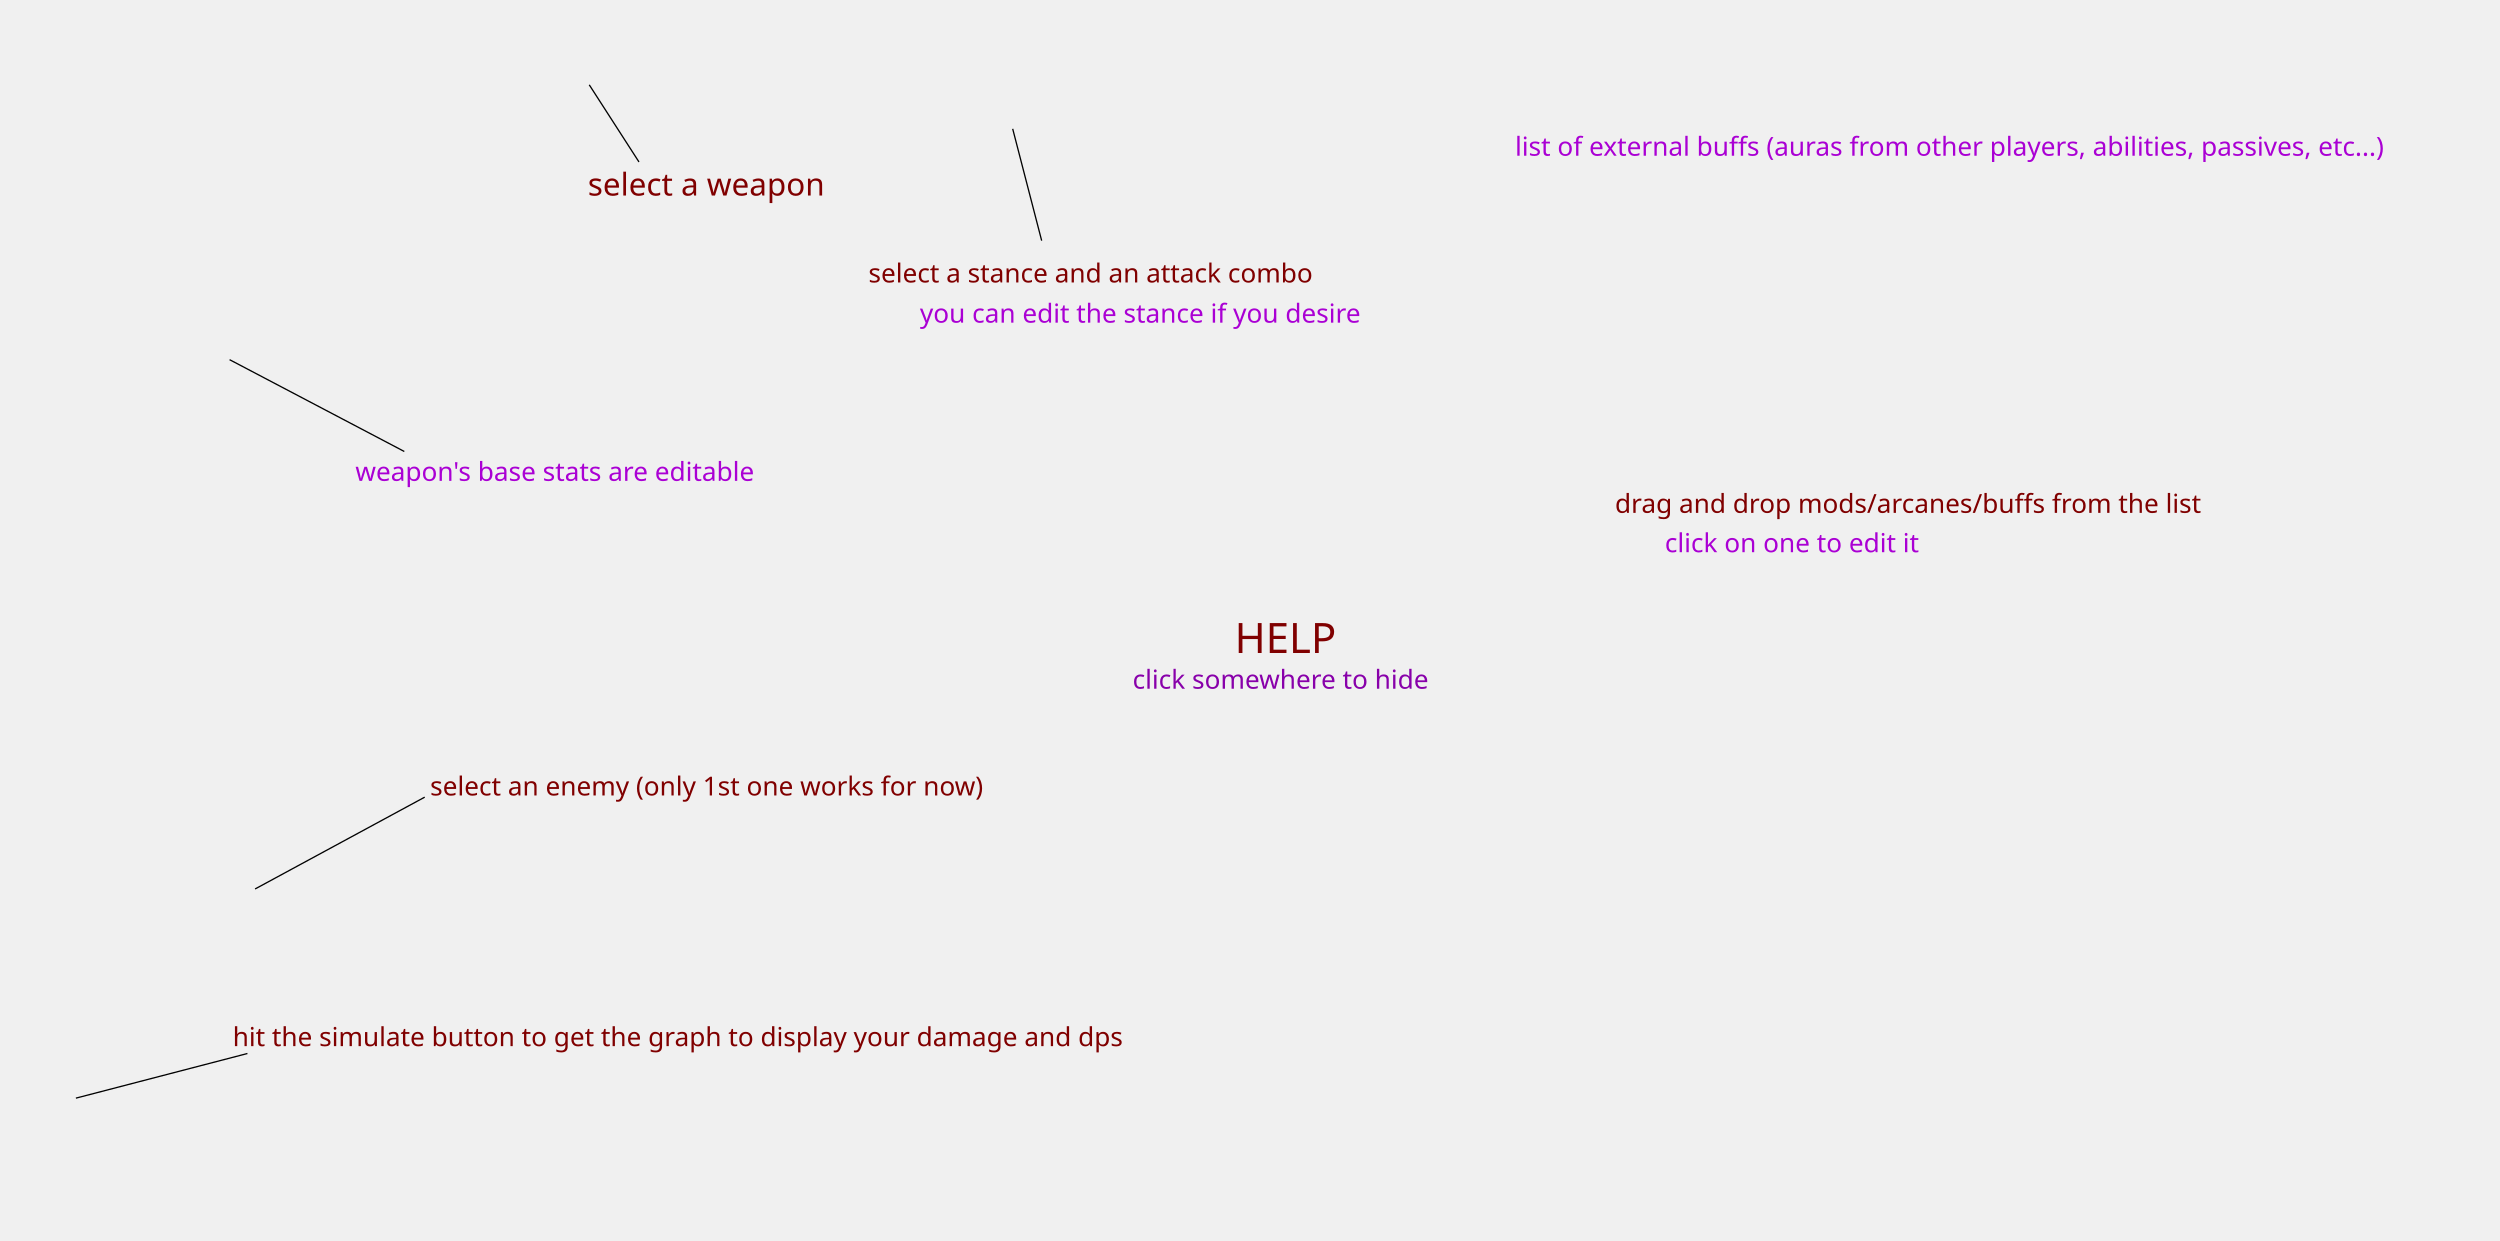
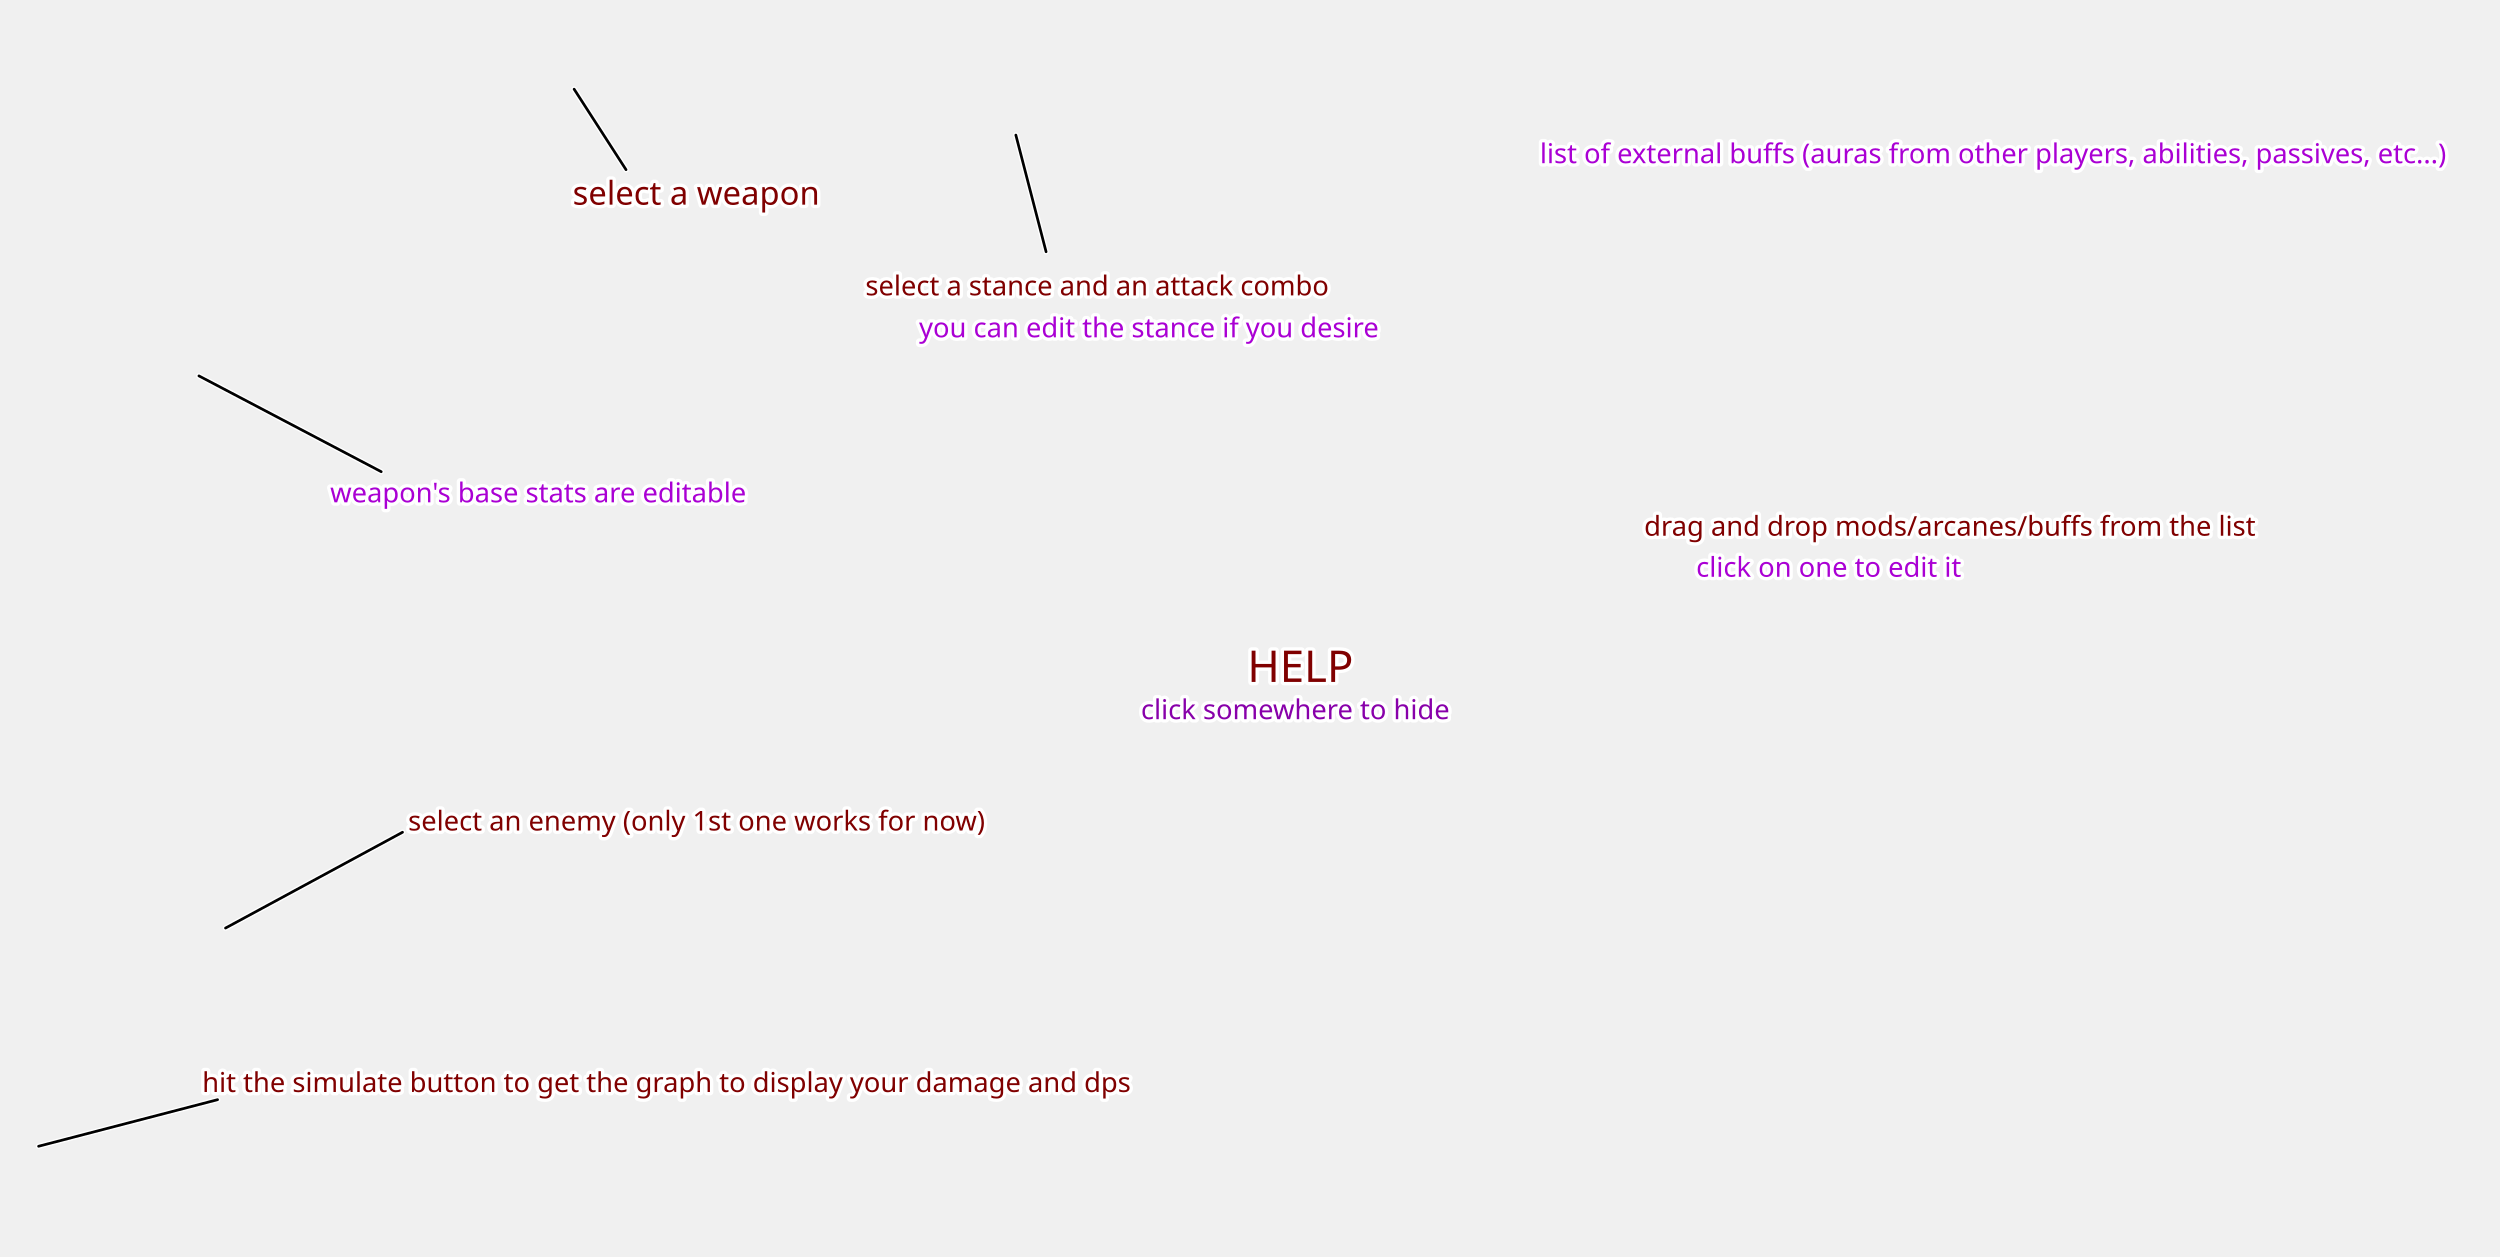
- <svg xmlns="http://www.w3.org/2000/svg" width="505.09mm" height="250.56mm" viewBox="0 0 505.09 250.56" version="1.1" id="svg1" xml:space="preserve">
+ <svg xmlns="http://www.w3.org/2000/svg" width="1830" height="920" viewBox="0 0 484.188 243.417" version="1.1" id="svg1" xml:space="preserve">
  <defs id="defs1" />
-   <g id="layer2">
-     <text xml:space="preserve" style="font-size:6.35px;line-height:1.25;font-family:sans-serif;fill:#800000;stroke-width:0.265" x="118.76" y="39.508" id="text1">
-       <tspan id="tspan1" style="font-size:6.35px;fill:#800000;stroke-width:0.265" x="118.76" y="39.508">select a weapon</tspan>
+   <g id="layer2" style="stroke:#ffffff;stroke-width:0.529;stroke-linecap:round;stroke-linejoin:round;stroke-dasharray:none;stroke-opacity:1;paint-order:stroke fill markers" transform="translate(-7.854681,0.1368344)">
+     <text xml:space="preserve" style="font-size:6.35px;line-height:1.25;font-family:sans-serif;fill:#800000;stroke:#ffffff;stroke-width:1.323;stroke-linecap:round;stroke-linejoin:round;stroke-dasharray:none;stroke-opacity:1;paint-order:stroke fill markers" x="118.76" y="39.508" id="text1">
+       <tspan id="tspan1" style="font-size:6.35px;fill:#800000;stroke:#ffffff;stroke-width:1.323;stroke-linecap:round;stroke-linejoin:round;stroke-dasharray:none;stroke-opacity:1;paint-order:stroke fill markers" x="118.76" y="39.508">select a weapon</tspan>
    </text>
-     <text xml:space="preserve" style="font-size:5.292px;line-height:1.25;font-family:sans-serif;fill:#aa00d4;stroke-width:0.265" x="71.793" y="97.156" id="text2">
-       <tspan id="tspan2" style="fill:#aa00d4;stroke-width:0.265" x="71.793" y="97.156">weapon's base stats are editable</tspan>
+     <text xml:space="preserve" style="font-size:5.292px;line-height:1.25;font-family:sans-serif;fill:#aa00d4;stroke:#ffffff;stroke-width:1.323;stroke-linecap:round;stroke-linejoin:round;stroke-dasharray:none;stroke-opacity:1;paint-order:stroke fill markers" x="71.793" y="97.156" id="text2">
+       <tspan id="tspan2" style="fill:#aa00d4;stroke:#ffffff;stroke-width:1.323;stroke-linecap:round;stroke-linejoin:round;stroke-dasharray:none;stroke-opacity:1;paint-order:stroke fill markers" x="71.793" y="97.156">weapon's base stats are editable</tspan>
    </text>
-     <text xml:space="preserve" style="font-size:5.292px;line-height:1.25;font-family:sans-serif;fill:#800000;stroke-width:0.265" x="86.899" y="160.714" id="text3">
-       <tspan id="tspan3" style="fill:#800000;stroke-width:0.265" x="86.899" y="160.714">select an enemy (only 1st one works for now)</tspan>
+     <text xml:space="preserve" style="font-size:5.292px;line-height:1.25;font-family:sans-serif;fill:#800000;stroke:#ffffff;stroke-width:1.323;stroke-linecap:round;stroke-linejoin:round;stroke-dasharray:none;stroke-opacity:1;paint-order:stroke fill markers" x="86.899" y="160.714" id="text3">
+       <tspan id="tspan3" style="fill:#800000;stroke:#ffffff;stroke-width:1.323;stroke-linecap:round;stroke-linejoin:round;stroke-dasharray:none;stroke-opacity:1;paint-order:stroke fill markers" x="86.899" y="160.714">select an enemy (only 1st one works for now)</tspan>
    </text>
-     <text xml:space="preserve" style="font-size:5.292px;line-height:1.25;font-family:sans-serif;fill:#800000;stroke-width:0.265" x="175.458" y="57.07" id="text4">
-       <tspan id="tspan4" style="fill:#800000;stroke-width:0.265" x="175.458" y="57.07">select a stance and an attack combo</tspan>
+     <text xml:space="preserve" style="font-size:5.292px;line-height:1.25;font-family:sans-serif;fill:#800000;stroke:#ffffff;stroke-width:1.323;stroke-linecap:round;stroke-linejoin:round;stroke-dasharray:none;stroke-opacity:1;paint-order:stroke fill markers" x="175.458" y="57.07" id="text4">
+       <tspan id="tspan4" style="fill:#800000;stroke:#ffffff;stroke-width:1.323;stroke-linecap:round;stroke-linejoin:round;stroke-dasharray:none;stroke-opacity:1;paint-order:stroke fill markers" x="175.458" y="57.07">select a stance and an attack combo</tspan>
    </text>
-     <text xml:space="preserve" style="font-size:5.292px;line-height:1.25;font-family:sans-serif;fill:#aa00d4;stroke-width:0.265" x="185.853" y="65.194" id="text5">
-       <tspan id="tspan5" style="fill:#aa00d4;stroke-width:0.265" x="185.853" y="65.194">you can edit the stance if you desire</tspan>
+     <text xml:space="preserve" style="font-size:5.292px;line-height:1.25;font-family:sans-serif;fill:#aa00d4;stroke:#ffffff;stroke-width:1.323;stroke-linecap:round;stroke-linejoin:round;stroke-dasharray:none;stroke-opacity:1;paint-order:stroke fill markers" x="185.853" y="65.194" id="text5">
+       <tspan id="tspan5" style="fill:#aa00d4;stroke:#ffffff;stroke-width:1.323;stroke-linecap:round;stroke-linejoin:round;stroke-dasharray:none;stroke-opacity:1;paint-order:stroke fill markers" x="185.853" y="65.194">you can edit the stance if you desire</tspan>
    </text>
-     <text xml:space="preserve" style="font-size:5.292px;line-height:1.25;font-family:sans-serif;fill:#aa00d4;stroke-width:0.265" x="306.092" y="31.47" id="text6">
-       <tspan id="tspan6" style="fill:#aa00d4;stroke-width:0.265" x="306.092" y="31.47">list of external buffs (auras from other players, abilities, passives, etc...)</tspan>
+     <text xml:space="preserve" style="font-size:5.292px;line-height:1.25;font-family:sans-serif;fill:#aa00d4;stroke:#ffffff;stroke-width:1.323;stroke-linecap:round;stroke-linejoin:round;stroke-dasharray:none;stroke-opacity:1;paint-order:stroke fill markers" x="306.092" y="31.47" id="text6">
+       <tspan id="tspan6" style="fill:#aa00d4;stroke:#ffffff;stroke-width:1.323;stroke-linecap:round;stroke-linejoin:round;stroke-dasharray:none;stroke-opacity:1;paint-order:stroke fill markers" x="306.092" y="31.47">list of external buffs (auras from other players, abilities, passives, etc...)</tspan>
    </text>
-     <text xml:space="preserve" style="font-size:5.292px;line-height:1.25;font-family:sans-serif;fill:#800000;stroke-width:0.265" x="326.282" y="103.62" id="text7">
-       <tspan id="tspan7" style="fill:#800000;stroke-width:0.265" x="326.282" y="103.62">drag and drop mods/arcanes/buffs from the list</tspan>
+     <text xml:space="preserve" style="font-size:5.292px;line-height:1.25;font-family:sans-serif;fill:#800000;stroke:#ffffff;stroke-width:1.323;stroke-linecap:round;stroke-linejoin:round;stroke-dasharray:none;stroke-opacity:1;paint-order:stroke fill markers" x="326.282" y="103.62" id="text7">
+       <tspan id="tspan7" style="fill:#800000;stroke:#ffffff;stroke-width:1.323;stroke-linecap:round;stroke-linejoin:round;stroke-dasharray:none;stroke-opacity:1;paint-order:stroke fill markers" x="326.282" y="103.62">drag and drop mods/arcanes/buffs from the list</tspan>
    </text>
-     <text xml:space="preserve" style="font-size:5.292px;line-height:1.25;font-family:sans-serif;fill:#aa00d4;stroke-width:0.265" x="336.357" y="111.57" id="text8">
-       <tspan id="tspan8" style="fill:#aa00d4;stroke-width:0.265" x="336.357" y="111.57">click on one to edit it</tspan>
+     <text xml:space="preserve" style="font-size:5.292px;line-height:1.25;font-family:sans-serif;fill:#aa00d4;stroke:#ffffff;stroke-width:1.323;stroke-linecap:round;stroke-linejoin:round;stroke-dasharray:none;stroke-opacity:1;paint-order:stroke fill markers" x="336.357" y="111.57" id="text8">
+       <tspan id="tspan8" style="fill:#aa00d4;stroke:#ffffff;stroke-width:1.323;stroke-linecap:round;stroke-linejoin:round;stroke-dasharray:none;stroke-opacity:1;paint-order:stroke fill markers" x="336.357" y="111.57">click on one to edit it</tspan>
    </text>
-     <text xml:space="preserve" style="font-size:5.292px;line-height:1.25;font-family:sans-serif;fill:#800000;stroke-width:0.265" x="47.01" y="211.362" id="text9">
-       <tspan id="tspan9" style="fill:#800000;stroke-width:0.265" x="47.01" y="211.362">hit the simulate button to get the graph to display your damage and dps</tspan>
+     <text xml:space="preserve" style="font-size:5.292px;line-height:1.25;font-family:sans-serif;fill:#800000;stroke:#ffffff;stroke-width:1.323;stroke-linecap:round;stroke-linejoin:round;stroke-dasharray:none;stroke-opacity:1;paint-order:stroke fill markers" x="47.01" y="211.362" id="text9">
+       <tspan id="tspan9" style="fill:#800000;stroke:#ffffff;stroke-width:1.323;stroke-linecap:round;stroke-linejoin:round;stroke-dasharray:none;stroke-opacity:1;paint-order:stroke fill markers" x="47.01" y="211.362">hit the simulate button to get the graph to display your damage and dps</tspan>
    </text>
-     <path style="fill:none;stroke:#000000;stroke-width:0.265px;stroke-linecap:butt;stroke-linejoin:miter;stroke-opacity:1" d="m 119.049,17.136 10.05,15.59" id="path9" />
-     <path style="fill:none;stroke:#000000;stroke-width:0.265px;stroke-linecap:butt;stroke-linejoin:miter;stroke-opacity:1" d="M 81.685,91.219 46.383,72.666" id="path10" />
-     <path style="fill:none;stroke:#000000;stroke-width:0.265px;stroke-linecap:butt;stroke-linejoin:miter;stroke-opacity:1" d="m 49.99,212.845 -34.658,9.019" id="path13" />
-     <path style="fill:none;stroke:#000000;stroke-width:0.265px;stroke-linecap:butt;stroke-linejoin:miter;stroke-opacity:1" d="m 204.599,26.026 5.855,22.593" id="path14" />
-     <path style="fill:none;stroke:#000000;stroke-width:0.265px;stroke-linecap:butt;stroke-linejoin:miter;stroke-opacity:1" d="m 85.808,161.051 -34.272,18.553" id="path15" />
-     <text xml:space="preserve" style="font-size:8.467px;line-height:1.25;font-family:sans-serif;fill:#800000;stroke-width:0.265" x="249.436" y="131.933" id="text15">
-       <tspan style="font-size:8.467px;fill:#800000;stroke-width:0.265" x="249.436" y="131.933" id="tspan16">HELP</tspan>
+     <text xml:space="preserve" style="font-size:8.467px;line-height:1.25;font-family:sans-serif;fill:#800000;stroke:#ffffff;stroke-width:1.323;stroke-linecap:round;stroke-linejoin:round;stroke-dasharray:none;stroke-opacity:1;paint-order:stroke fill markers" x="249.436" y="131.933" id="text15">
+       <tspan style="font-size:8.467px;fill:#800000;stroke:#ffffff;stroke-width:1.323;stroke-linecap:round;stroke-linejoin:round;stroke-dasharray:none;stroke-opacity:1;paint-order:stroke fill markers" x="249.436" y="131.933" id="tspan16">HELP</tspan>
    </text>
-     <text xml:space="preserve" style="font-size:5.292px;line-height:1.25;font-family:sans-serif;fill:#8800aa;stroke-width:0.265" x="228.821" y="139.148" id="text17">
-       <tspan style="fill:#8800aa;stroke-width:0.265" x="228.821" y="139.148" id="tspan18">click somewhere to hide</tspan>
+     <text xml:space="preserve" style="font-size:5.292px;line-height:1.25;font-family:sans-serif;fill:#8800aa;stroke:#ffffff;stroke-width:1.323;stroke-linecap:round;stroke-linejoin:round;stroke-dasharray:none;stroke-opacity:1;paint-order:stroke fill markers" x="228.821" y="139.148" id="text17">
+       <tspan style="fill:#8800aa;stroke:#ffffff;stroke-width:1.323;stroke-linecap:round;stroke-linejoin:round;stroke-dasharray:none;stroke-opacity:1;paint-order:stroke fill markers" x="228.821" y="139.148" id="tspan18">click somewhere to hide</tspan>
    </text>
+     <path style="fill:none;fill-opacity:1;stroke:#ffffff;stroke-width:1.058;stroke-linecap:round;stroke-linejoin:round;stroke-dasharray:none;stroke-opacity:1;paint-order:stroke fill markers" d="m 119.049,17.136 10.05,15.59" id="path2665" />
+     <path style="fill:none;fill-opacity:1;stroke:#ffffff;stroke-width:1.058;stroke-linecap:round;stroke-linejoin:round;stroke-dasharray:none;stroke-opacity:1;paint-order:stroke fill markers" d="M 81.685,91.219 46.383,72.666" id="path2666" />
+     <path style="fill:none;fill-opacity:1;stroke:#ffffff;stroke-width:1.058;stroke-linecap:round;stroke-linejoin:round;stroke-dasharray:none;stroke-opacity:1;paint-order:stroke fill markers" d="m 49.99,212.845 -34.658,9.019" id="path2667" />
+     <path style="fill:none;fill-opacity:1;stroke:#ffffff;stroke-width:1.058;stroke-linecap:round;stroke-linejoin:round;stroke-dasharray:none;stroke-opacity:1;paint-order:stroke fill markers" d="m 204.599,26.026 5.855,22.593" id="path2668" />
+     <path style="fill:none;fill-opacity:1;stroke:#ffffff;stroke-width:1.058;stroke-linecap:round;stroke-linejoin:round;stroke-dasharray:none;stroke-opacity:1;paint-order:stroke fill markers" d="m 85.808,161.051 -34.272,18.553" id="path2669" />
+     <path style="fill:none;fill-opacity:1;stroke:#000000;stroke-width:0.529;stroke-linecap:round;stroke-linejoin:round;stroke-dasharray:none;stroke-opacity:1;paint-order:stroke fill markers" d="m 119.049,17.136 10.05,15.59" id="path9" />
+     <path style="fill:none;fill-opacity:1;stroke:#000000;stroke-width:0.529;stroke-linecap:round;stroke-linejoin:round;stroke-dasharray:none;stroke-opacity:1;paint-order:stroke fill markers" d="M 81.685,91.219 46.383,72.666" id="path10" />
+     <path style="fill:none;fill-opacity:1;stroke:#000000;stroke-width:0.529;stroke-linecap:round;stroke-linejoin:round;stroke-dasharray:none;stroke-opacity:1;paint-order:stroke fill markers" d="m 49.99,212.845 -34.658,9.019" id="path13" />
+     <path style="fill:none;fill-opacity:1;stroke:#000000;stroke-width:0.529;stroke-linecap:round;stroke-linejoin:round;stroke-dasharray:none;stroke-opacity:1;paint-order:stroke fill markers" d="m 204.599,26.026 5.855,22.593" id="path14" />
+     <path style="fill:none;fill-opacity:1;stroke:#000000;stroke-width:0.529;stroke-linecap:round;stroke-linejoin:round;stroke-dasharray:none;stroke-opacity:1;paint-order:stroke fill markers" d="m 85.808,161.051 -34.272,18.553" id="path15" />
  </g>
</svg>
